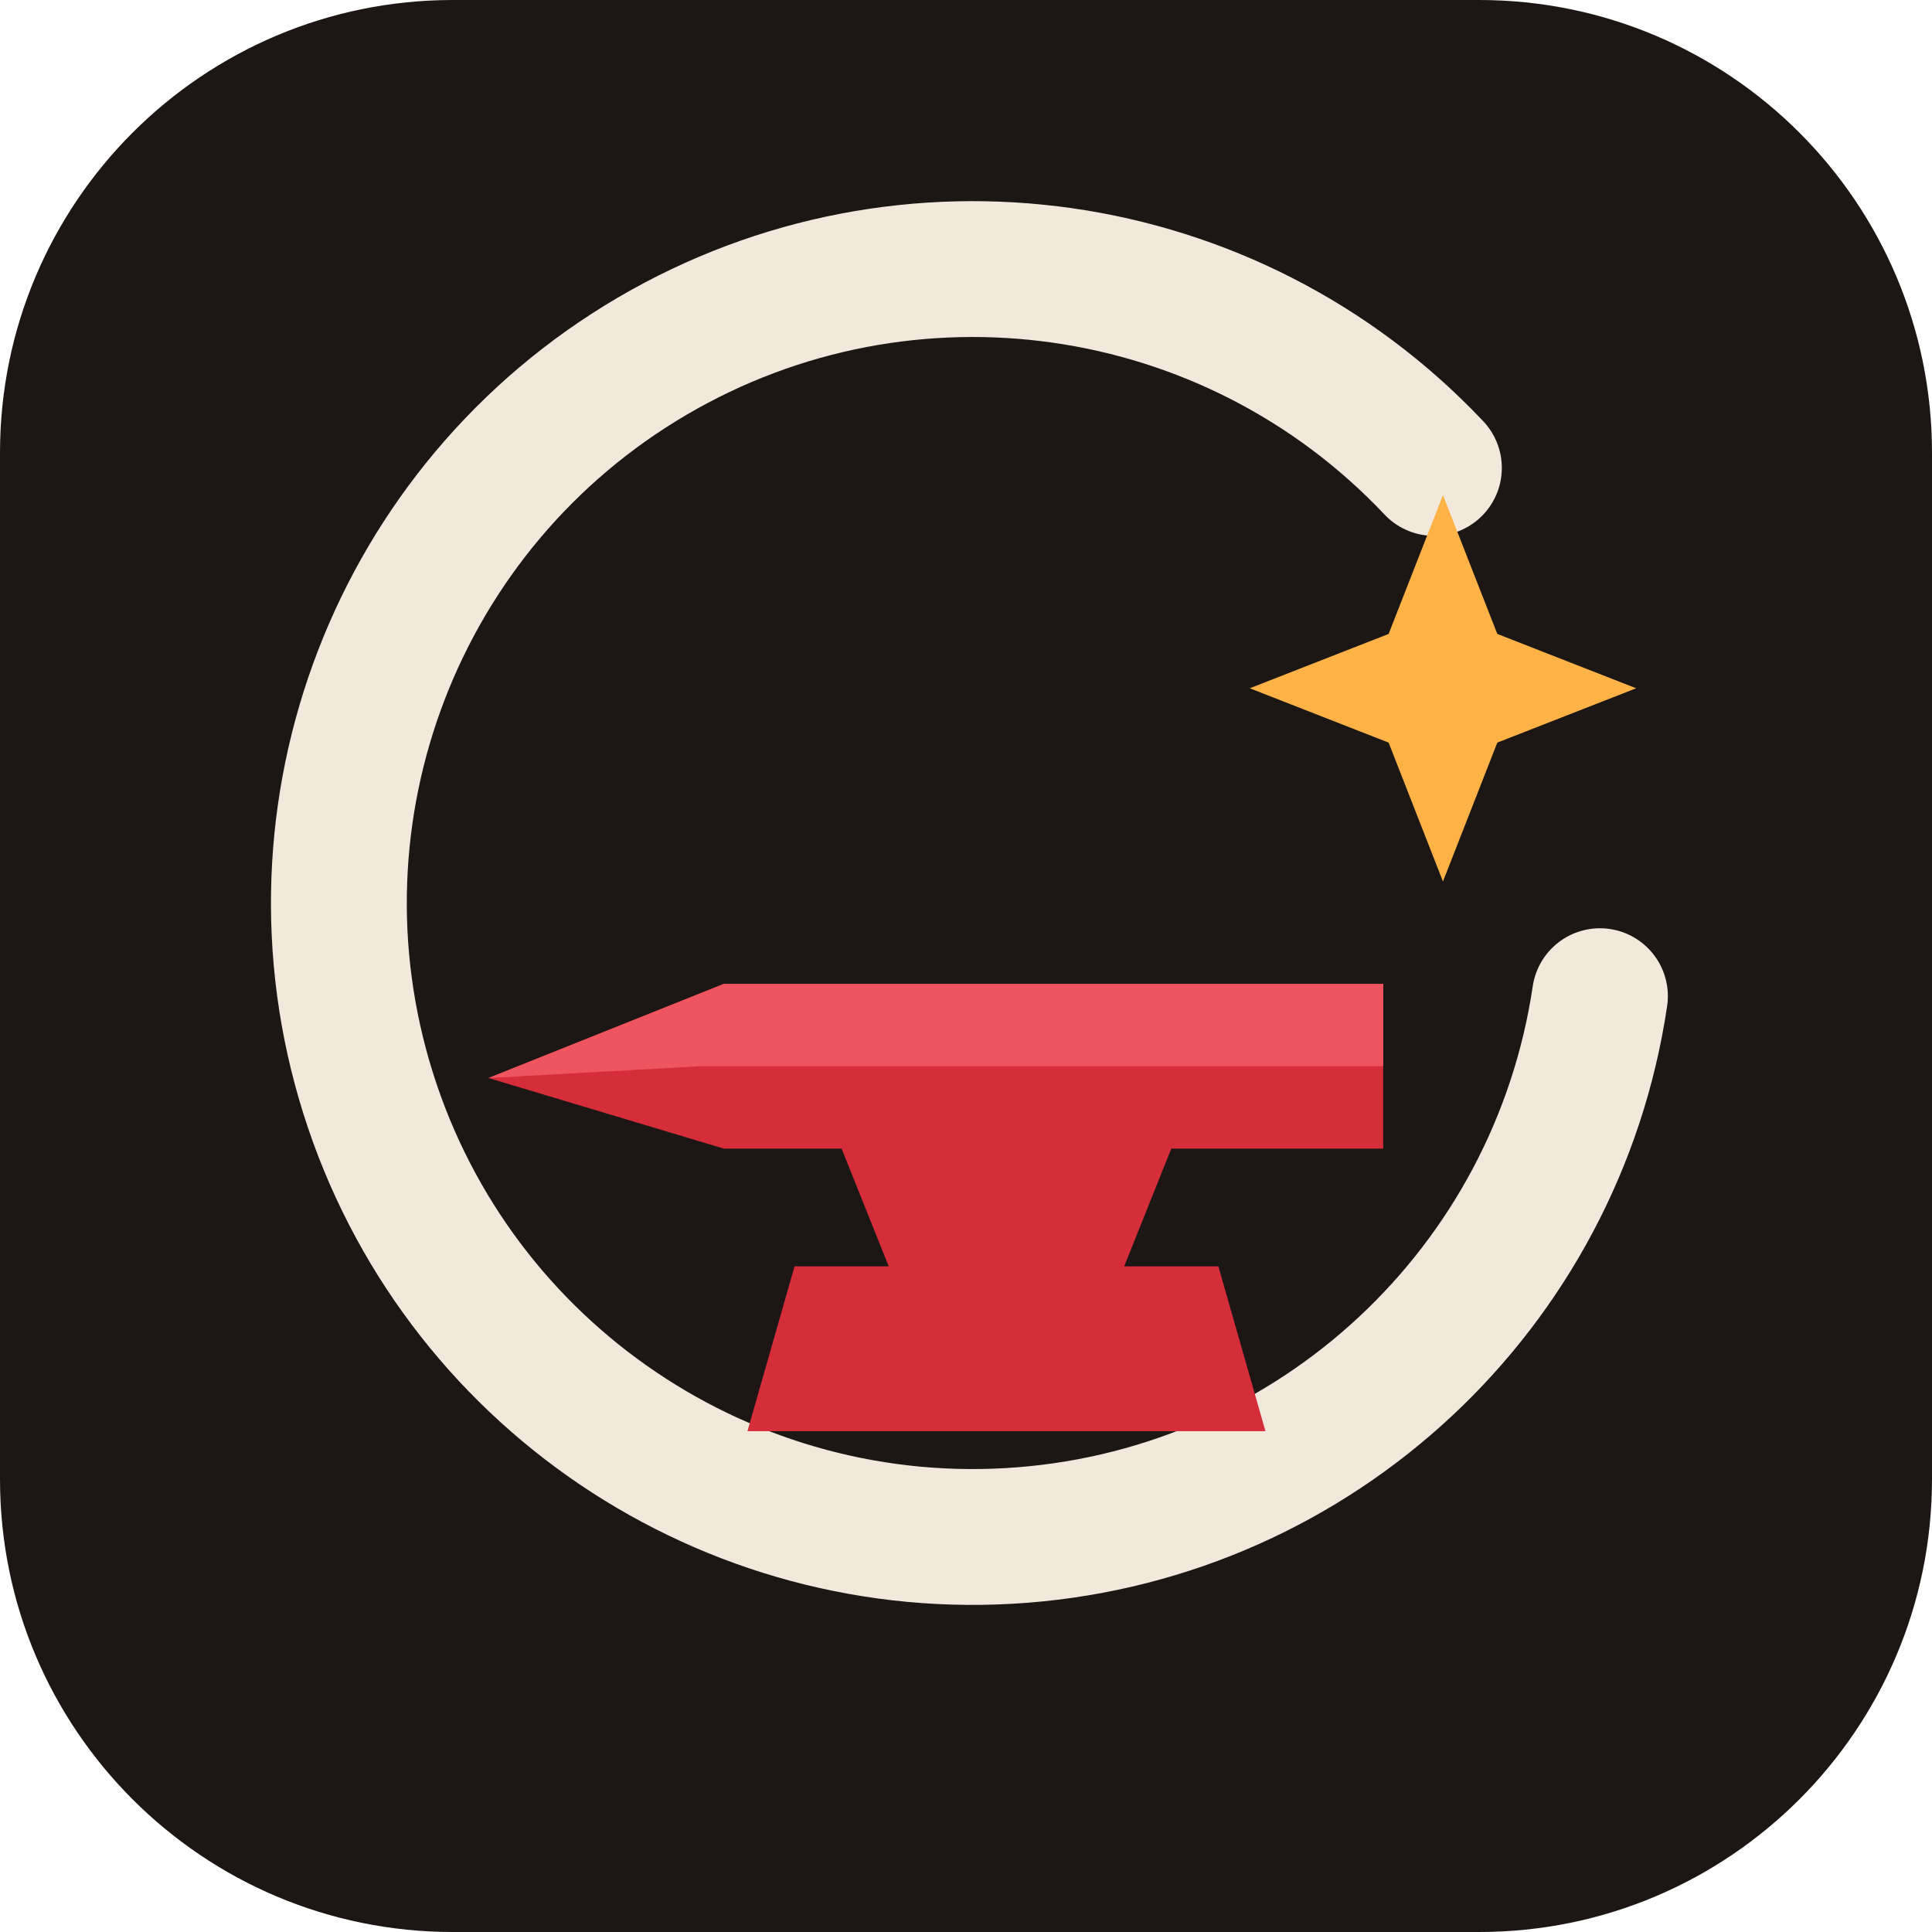
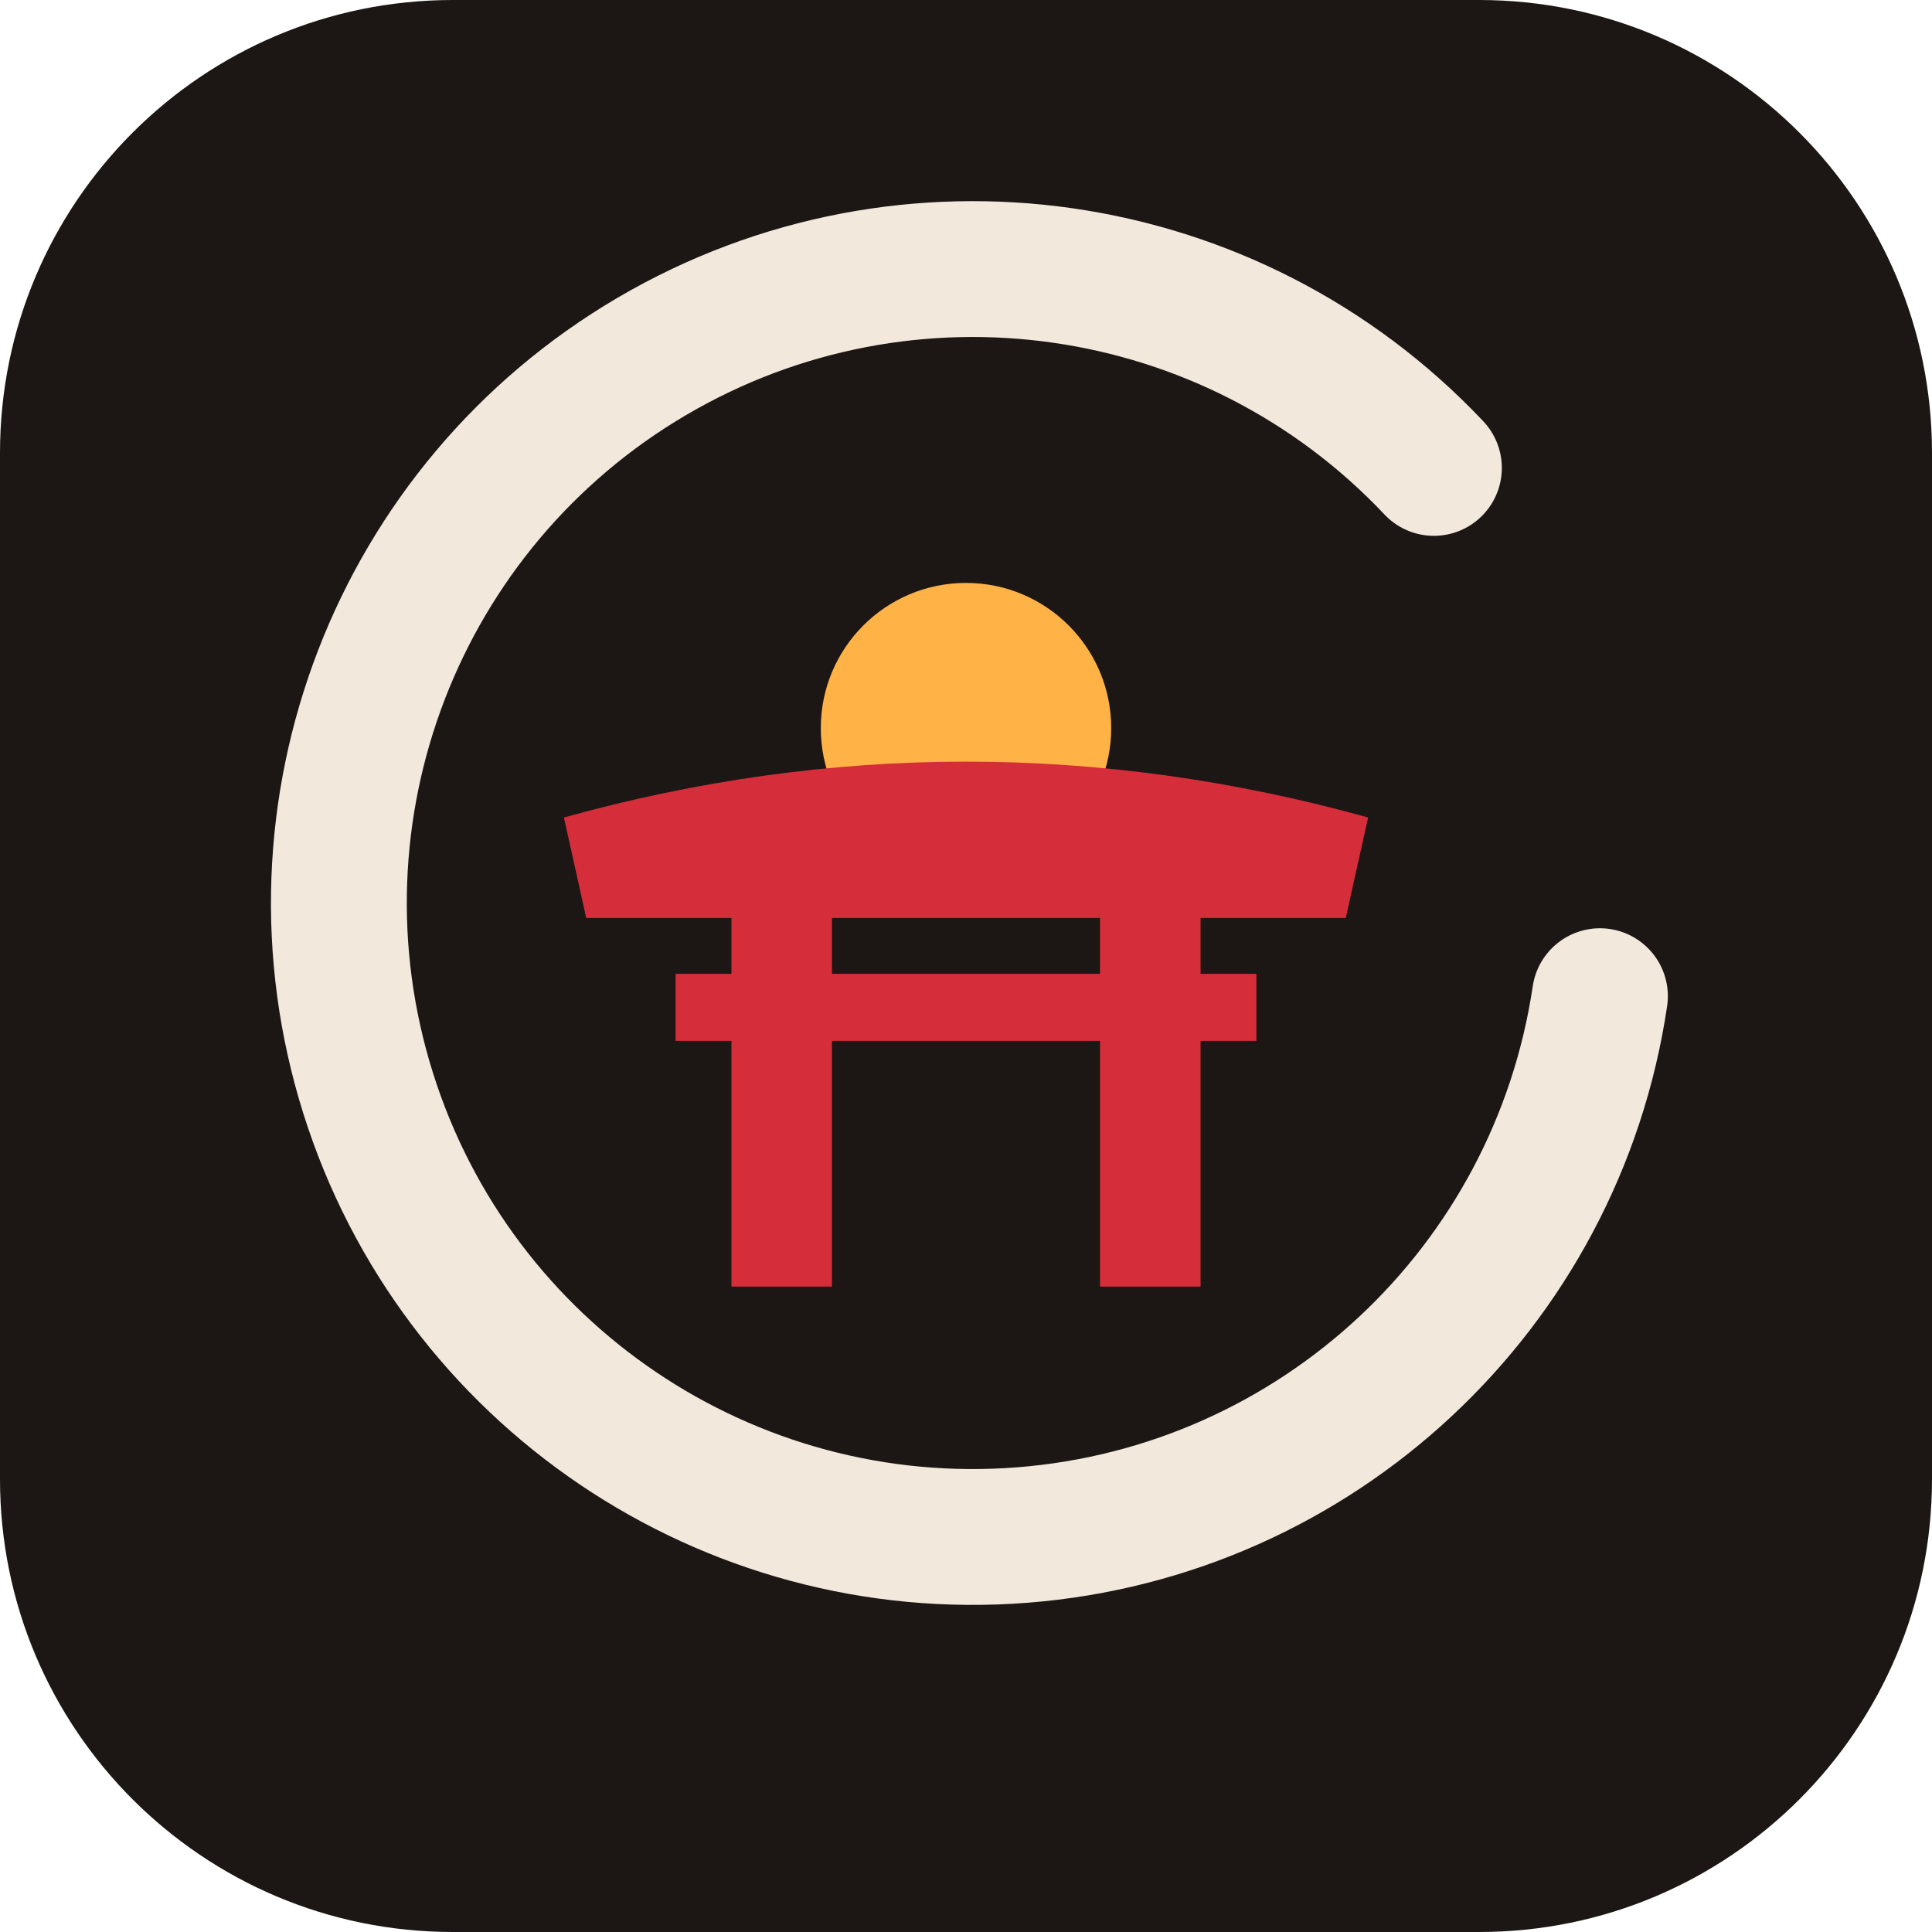
<svg xmlns="http://www.w3.org/2000/svg" viewBox="0 0 64 64">
  <rect width="64" height="64" rx="15" fill="#1c1715" />
  <path d="M47.5 15.5A21 21 0 1 0 53 33" fill="none" stroke="#f2e9dc" stroke-width="4.5" stroke-linecap="round" />
-   <g transform="translate(31 40) scale(0.78) translate(-29 -38.5)">
-     <path d="M10 33L20 29H48V36H39L37 41H41L43 48H21L23 41H27L25 36H20Z" fill="#d62d3a" />
-     <path d="M10 33L20 29H48V32.5H19Z" fill="#ef5560" />
+   <g transform="translate(32 33) scale(0.74) translate(-32 -36)">
+     <circle cx="32" cy="24" r="6.5" fill="#ffb347" />
+     <path d="M14 28Q32 23 50 28L49 32.5H15Z" fill="#d62d3a" />
+     <rect x="19" y="35" width="26" height="3" fill="#d62d3a" />
+     <rect x="21.5" y="32" width="4.5" height="17" fill="#d62d3a" />
+     <rect x="38" y="32" width="4.5" height="17" fill="#d62d3a" />
  </g>
-   <path d="M46 21l1.8-4.6 1.8 4.6 4.6 1.8-4.6 1.8-1.8 4.6-1.8-4.6-4.6-1.8z" fill="#ffb347" />
</svg>
